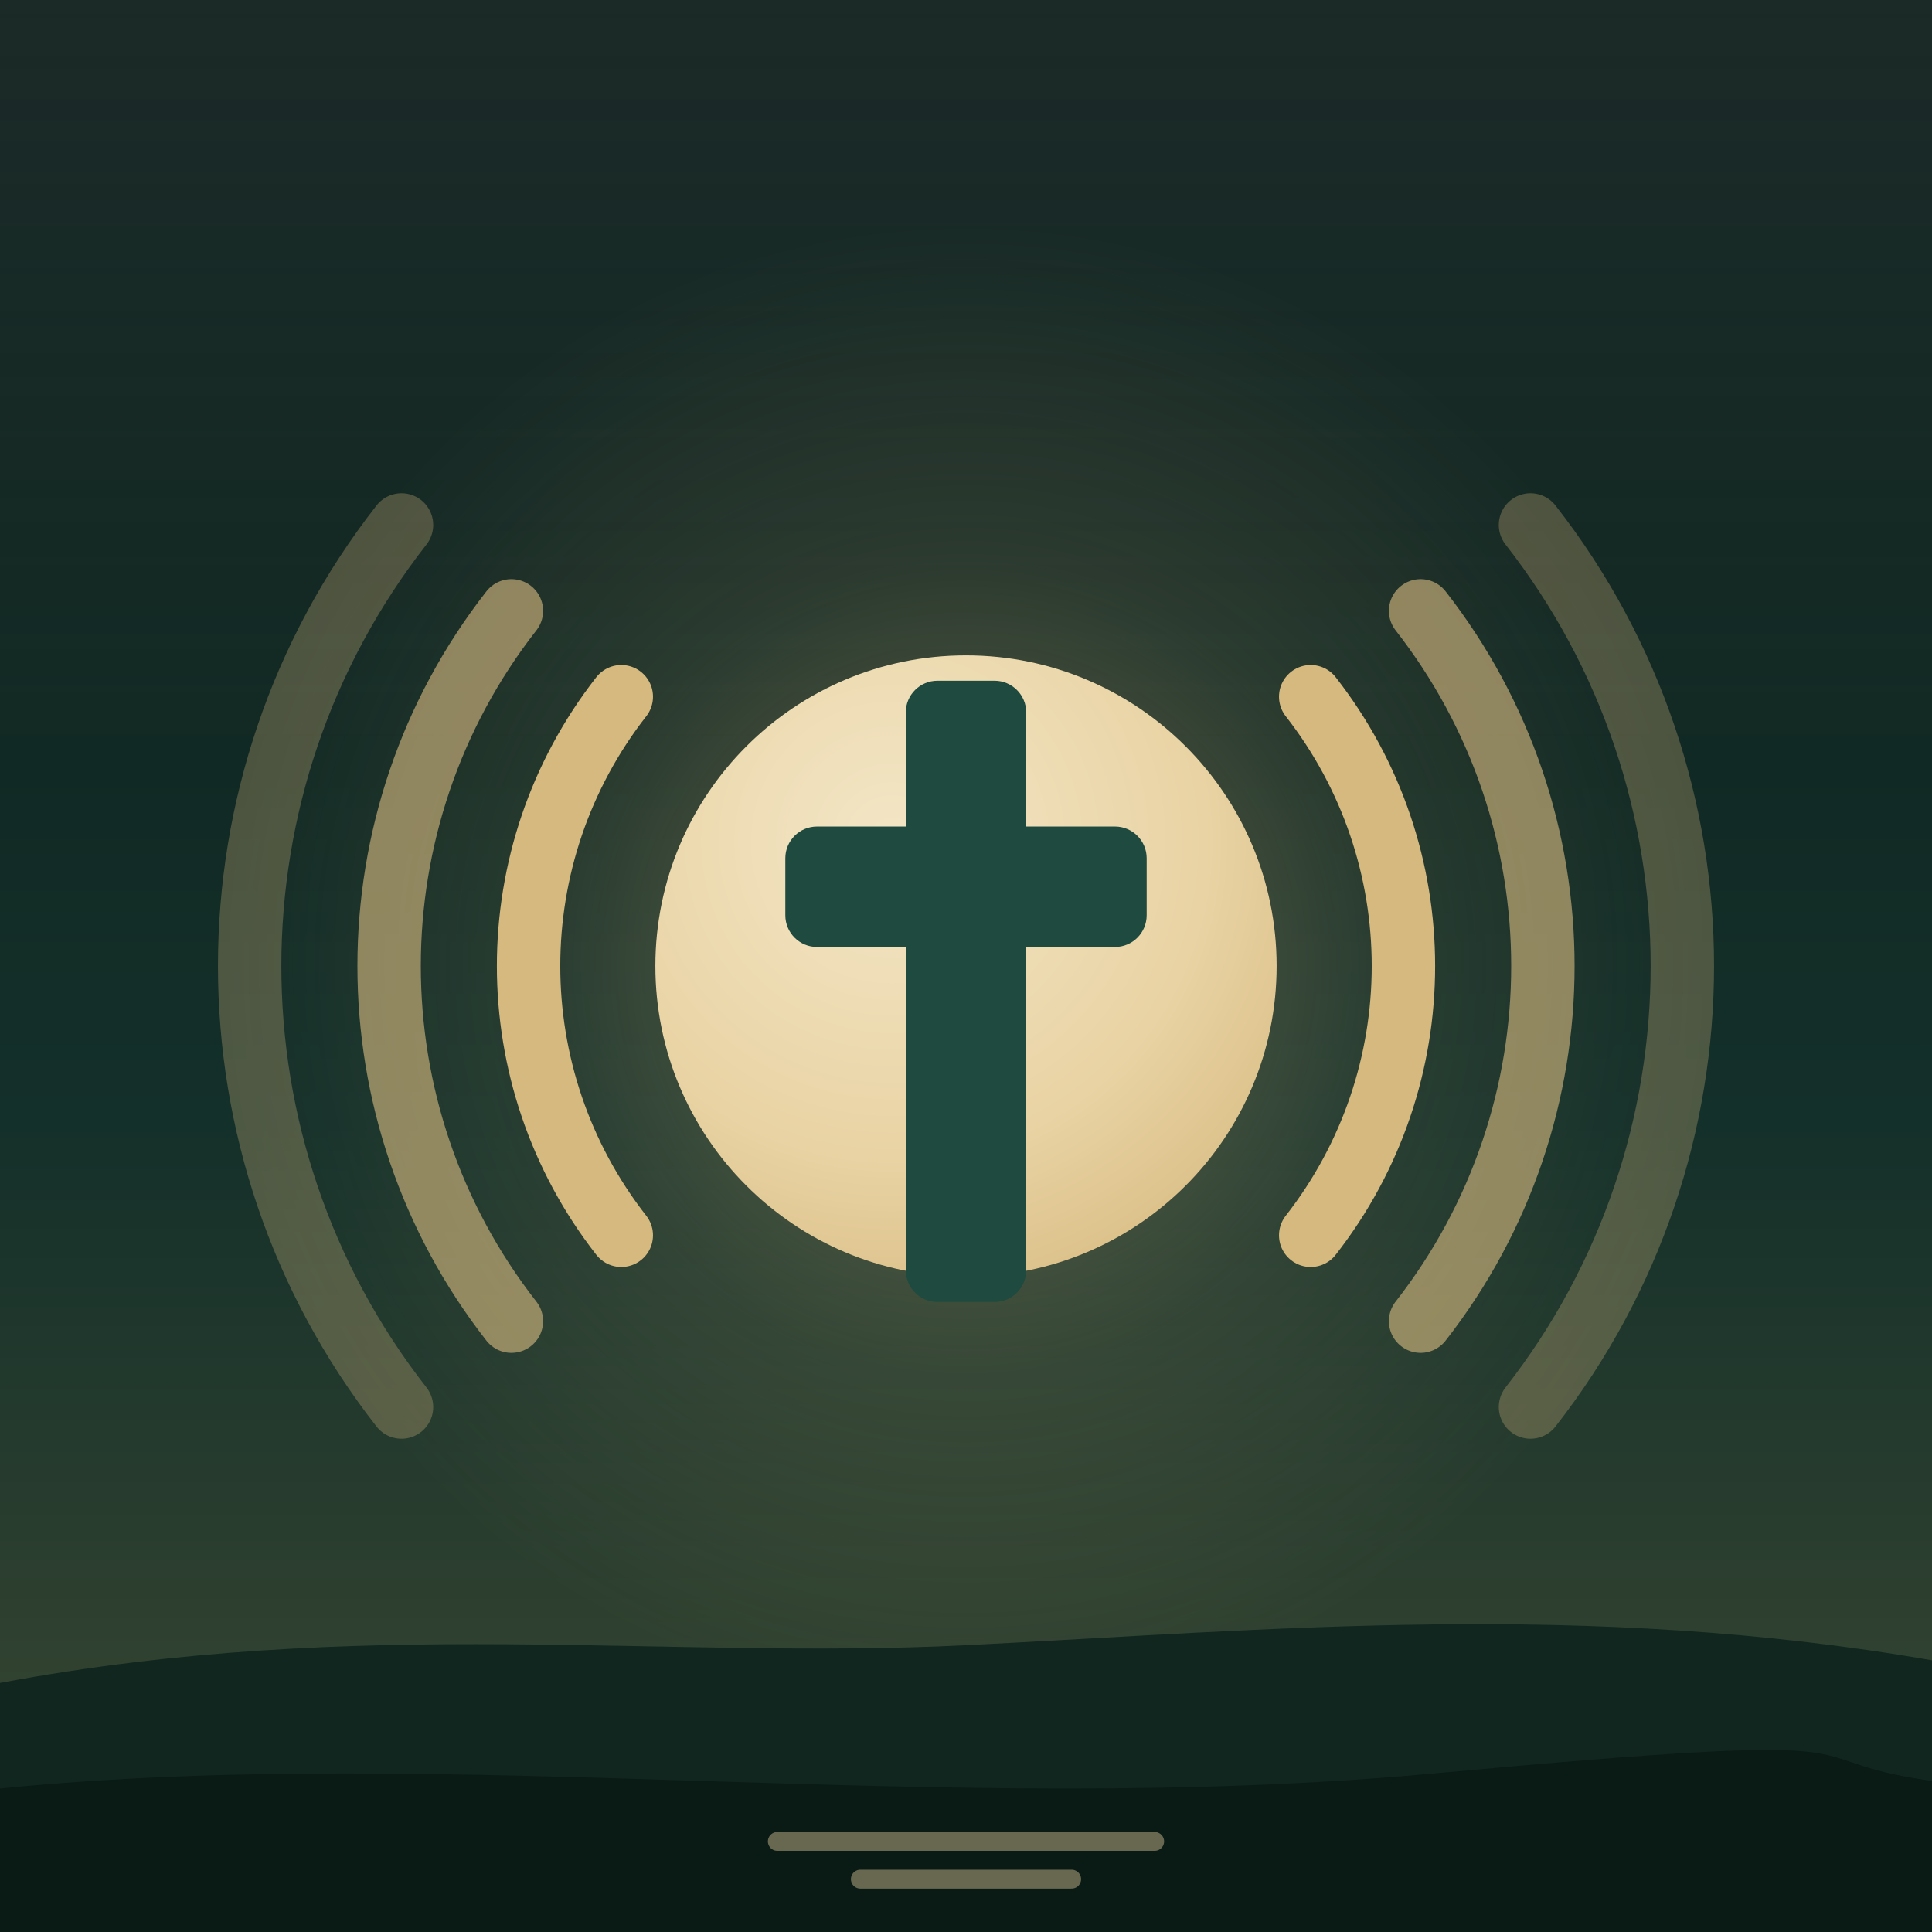
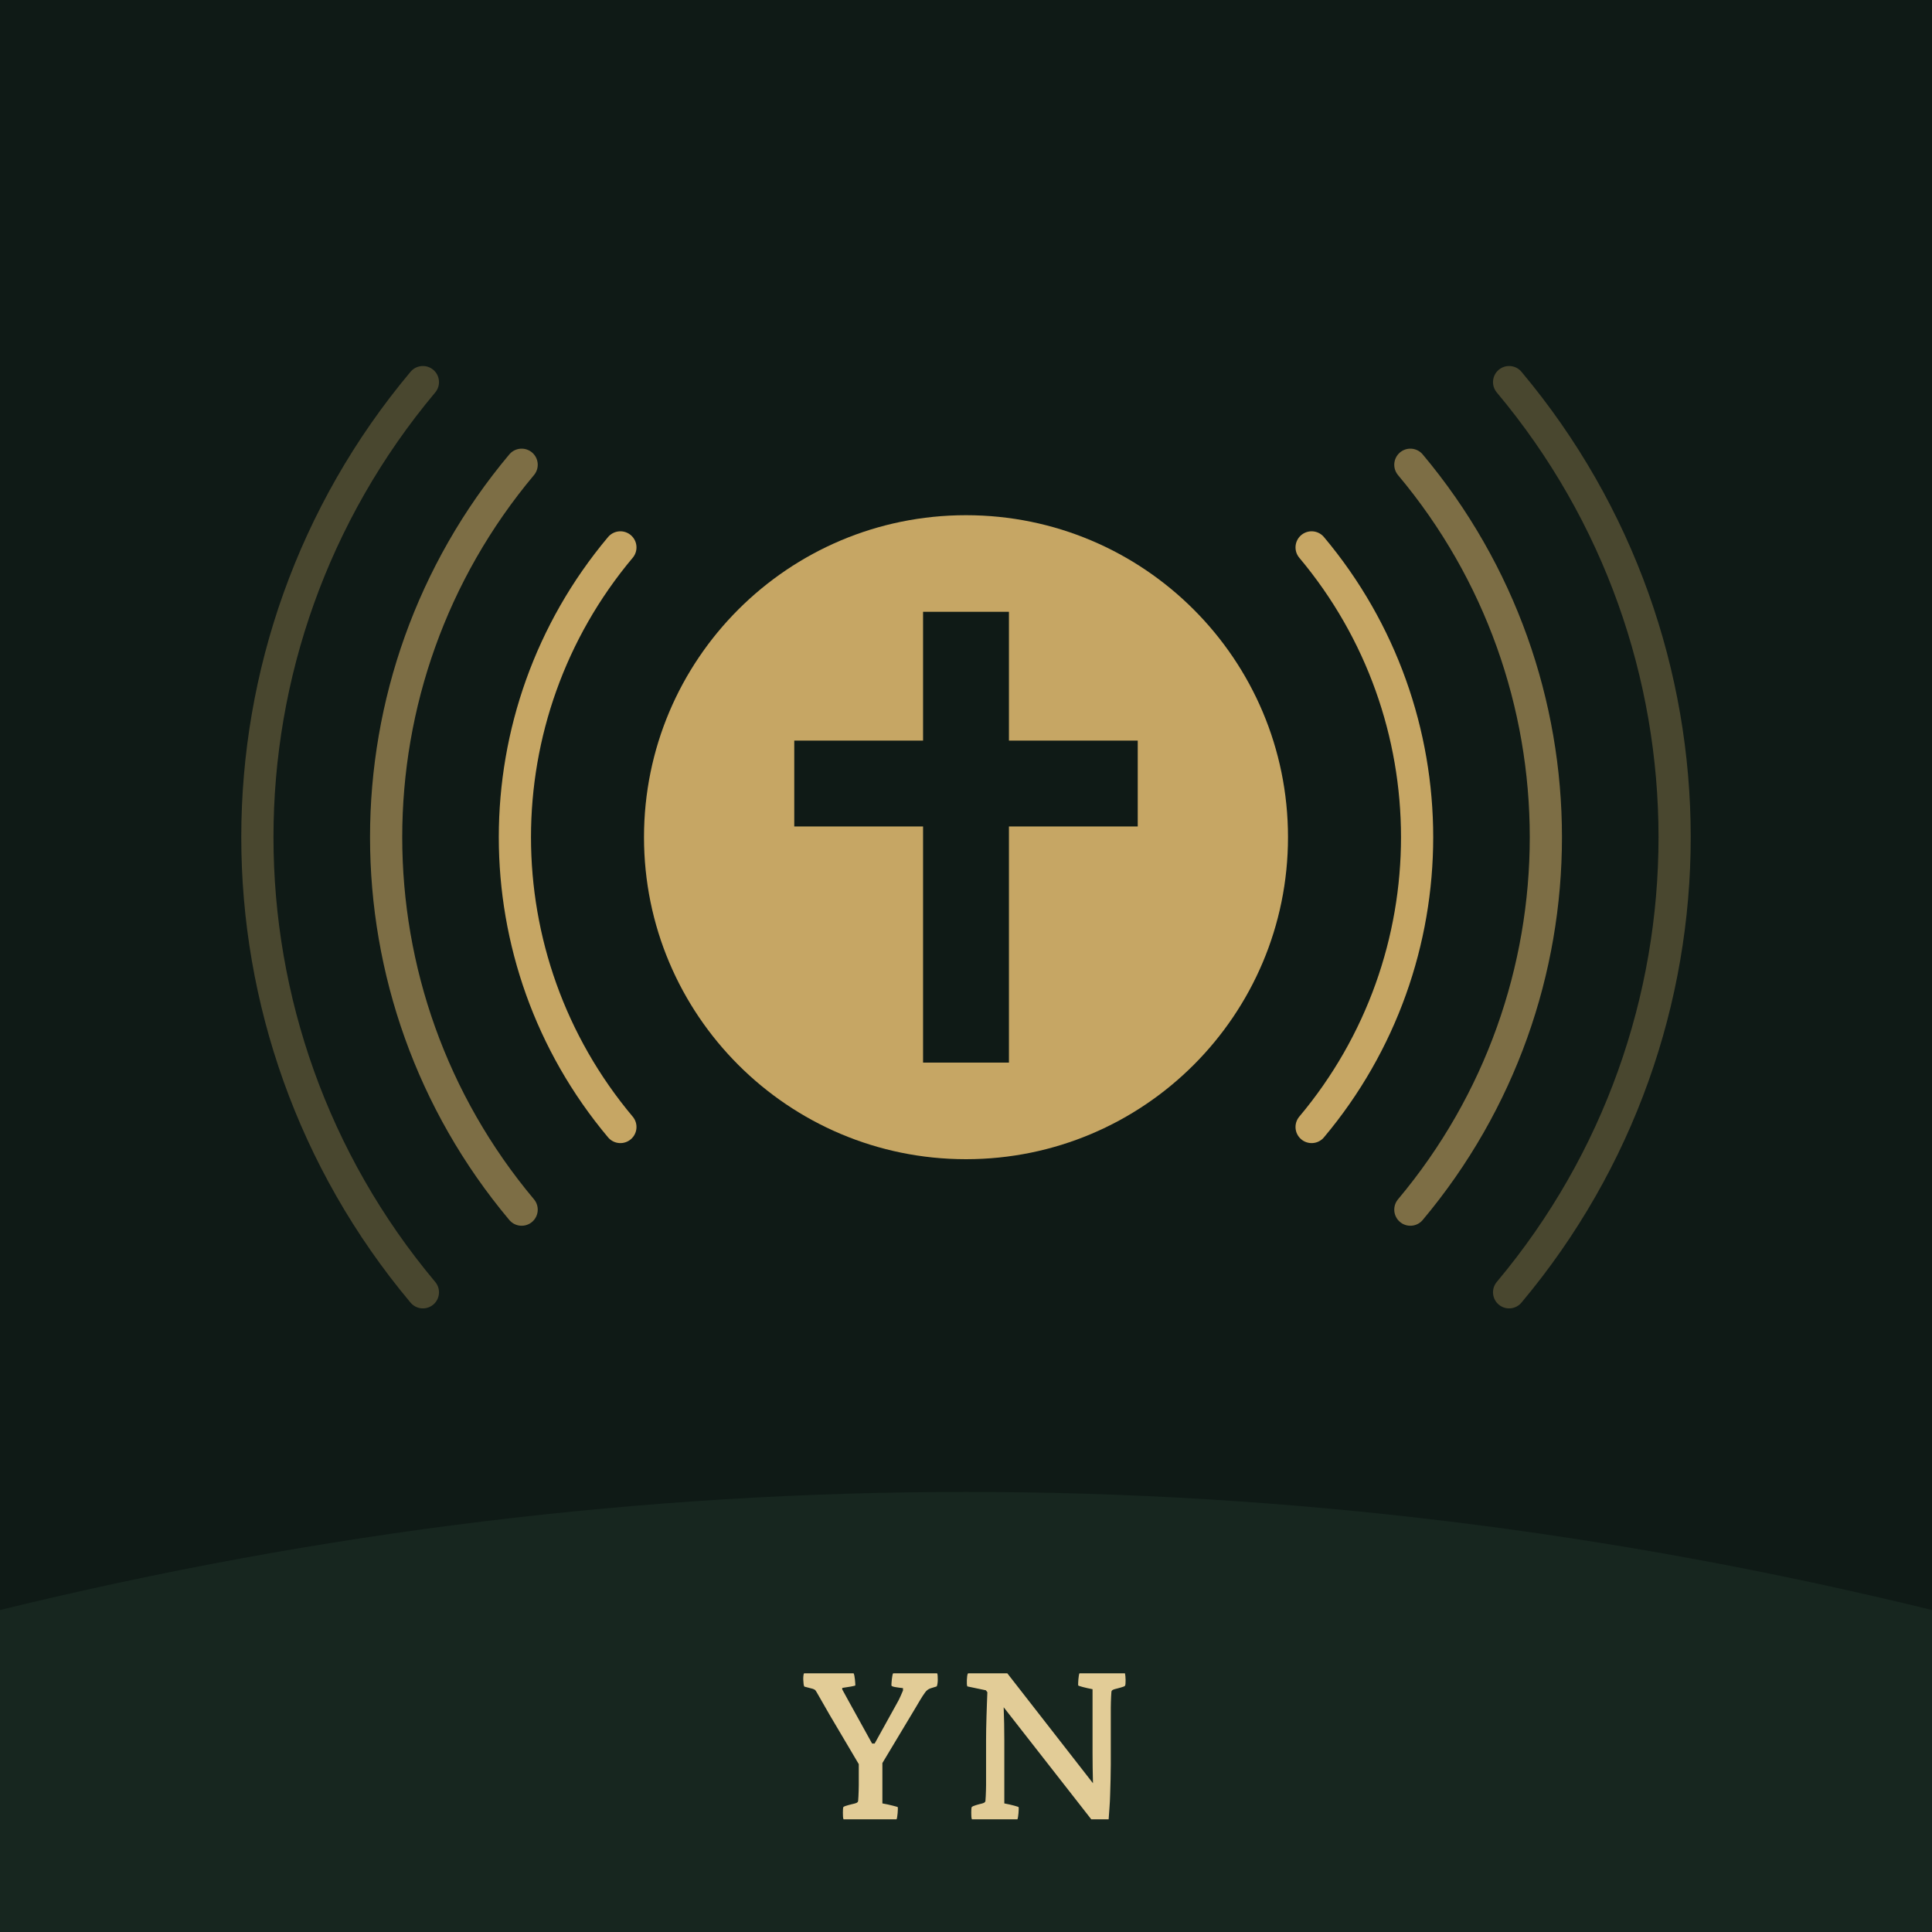
- <svg xmlns="http://www.w3.org/2000/svg" viewBox="0 0 512 512" width="512" height="512">
+ <svg xmlns="http://www.w3.org/2000/svg" viewBox="0 0 180 180" width="512" height="512">
  <defs>
-     <linearGradient id="bg" x1="0" y1="0" x2="0" y2="1">
-       <stop offset="0" stop-color="#0B1A17" />
-       <stop offset=".58" stop-color="#14302A" />
-       <stop offset="1" stop-color="#3E4A33" />
-     </linearGradient>
-     <radialGradient id="glow" cx=".5" cy=".5" r=".5">
-       <stop offset="0" stop-color="#D6B97F" stop-opacity=".42" />
-       <stop offset=".55" stop-color="#D6B97F" stop-opacity=".12" />
-       <stop offset="1" stop-color="#D6B97F" stop-opacity="0" />
-     </radialGradient>
-     <radialGradient id="sun" cx=".38" cy=".3" r=".85">
-       <stop offset="0" stop-color="#F3E6C6" />
-       <stop offset=".6" stop-color="#E9D3A4" />
-       <stop offset="1" stop-color="#D6B97F" />
-     </radialGradient>
-     <linearGradient id="gl" x1="0" y1="0" x2="0" y2="1">
-       <stop offset="0" stop-color="#fff" stop-opacity=".07" />
-       <stop offset="1" stop-color="#fff" stop-opacity="0" />
-     </linearGradient>
    <clipPath id="sh">
-       <rect width="512" height="512" rx="0" />
+       <rect width="180" height="180" rx="0" />
    </clipPath>
  </defs>
  <g clip-path="url(#sh)">
-     <rect width="512" height="512" fill="url(#bg)" />
-     <rect width="512" height="200" fill="url(#gl)" />
-     <g transform="translate(256 256) scale(0.84) translate(-256 -256)">
-       <circle cx="256" cy="256" r="236" fill="url(#glow)" />
-       <g fill="none" stroke="#D6B97F" stroke-width="20" stroke-linecap="round">
-         <path d="M 364.75 171.04 A 138 138 0 0 1 364.75 340.96" opacity="1" />
-         <path d="M 147.25 171.04 A 138 138 0 0 0 147.25 340.96" opacity="1" />
-         <path d="M 399.42 143.95 A 182 182 0 0 1 399.42 368.05" opacity="0.62" />
-         <path d="M 112.58 143.95 A 182 182 0 0 0 112.58 368.05" opacity="0.62" />
-         <path d="M 434.09 116.86 A 226 226 0 0 1 434.09 395.14" opacity="0.3" />
-         <path d="M 77.91 116.86 A 226 226 0 0 0 77.91 395.14" opacity="0.3" />
+     <rect width="180" height="180" fill="#0F1A16" />
+     <path d="M0 150 Q 90 128 180 150 L180 180 L0 180 Z" fill="#17261F" />
+     <g transform="translate(90 90) scale(1.0) translate(-90 -90)">
+       <g fill="none" stroke="#C6A664" stroke-width="3" stroke-linecap="round">
+         <path d="M57.8 51.0 A42 42 0 0 0 57.8 105.0" opacity="1" />
+         <path d="M122.2 51.0 A42 42 0 0 1 122.2 105.0" opacity="1" />
+         <path d="M48.6 43.3 A54 54 0 0 0 48.6 112.7" opacity="0.6" />
+         <path d="M131.4 43.3 A54 54 0 0 1 131.4 112.7" opacity="0.6" />
+         <path d="M39.4 35.6 A66 66 0 0 0 39.4 120.4" opacity="0.32" />
+         <path d="M140.6 35.6 A66 66 0 0 1 140.6 120.4" opacity="0.32" />
      </g>
-       <circle cx="256" cy="256" r="98" fill="url(#sun)" />
-       <g fill="#1F4A3F">
-         <rect x="237" y="166" width="38" height="196" rx="10" />
-         <rect x="199" y="212" width="114" height="38" rx="10" />
-       </g>
-     </g>
-     <path d="M0 446 C 96 428 176 440 256 436 S 420 424 512 440 V512 H0 Z" fill="#10261F" />
-     <path d="M0 474 C 120 462 250 482 380 470 S 470 466 512 472 V512 H0 Z" fill="#0A1A15" />
-     <g stroke="#E9D3A4" stroke-width="5" stroke-linecap="round" opacity=".42">
-       <path d="M206 488 H306" />
-       <path d="M228 498 H284" />
+       <circle cx="90" cy="78" r="30" fill="#C6A664" />
+       <rect x="86" y="57" width="8" height="42" fill="#0F1A16" />
+       <rect x="74" y="69" width="32" height="8" fill="#0F1A16" />
+       <path d="M78.59 169.5H83.53Q83.57 169.42 83.59 169.26Q83.61 169.1 83.63 168.93Q83.65 168.76 83.65 168.6Q83.65 168.44 83.65 168.38Q83.65 168.36 83.52 168.32Q83.39 168.28 83.18 168.23Q82.97 168.18 82.72 168.12Q82.47 168.06 82.21 168.02V164.26L85.27 159.16Q85.47 158.82 85.72 158.4Q85.97 157.98 86.19 157.68Q86.39 157.4 86.69 157.3L87.27 157.12Q87.31 157.06 87.34 156.88Q87.37 156.7 87.37 156.51Q87.37 156.32 87.36 156.14Q87.35 155.96 87.31 155.9H83.21Q83.17 155.96 83.14 156.12Q83.11 156.28 83.09 156.46Q83.07 156.64 83.06 156.8Q83.05 156.96 83.05 157.02Q83.05 157.12 83.4 157.18Q83.75 157.24 84.13 157.28V157.5Q84.07 157.64 83.91 158.01Q83.75 158.38 83.55 158.72L81.49 162.44H81.25L79.05 158.46L78.47 157.4V157.26Q78.89 157.2 79.29 157.13Q79.69 157.06 79.69 157.02Q79.69 156.86 79.65 156.46Q79.61 156.06 79.53 155.9H74.91Q74.87 155.96 74.85 156.14Q74.83 156.32 74.84 156.52Q74.85 156.72 74.87 156.9Q74.89 157.08 74.95 157.14L75.71 157.34Q75.83 157.38 75.91 157.43Q75.99 157.48 76.11 157.7L77.29 159.76L80.01 164.36V165.88Q80.01 166.06 80.01 166.31Q80.01 166.56 80.0 166.82Q79.99 167.08 79.98 167.34Q79.97 167.6 79.95 167.8Q79.93 167.9 79.84 167.95Q79.75 168.0 79.59 168.04Q79.49 168.06 79.34 168.1Q79.19 168.14 79.03 168.18Q78.87 168.22 78.74 168.27Q78.61 168.32 78.59 168.34Q78.55 168.38 78.54 168.54Q78.53 168.7 78.53 168.88Q78.53 169.06 78.54 169.24Q78.55 169.42 78.59 169.5Z M104.81 155.9H100.57Q100.53 155.98 100.51 156.14Q100.49 156.3 100.47 156.47Q100.45 156.64 100.45 156.8Q100.45 156.96 100.45 157.02Q100.45 157.06 100.86 157.17Q101.27 157.28 101.79 157.38V163.26Q101.79 163.98 101.8 164.7Q101.81 165.42 101.83 166.14L93.85 155.9H90.19Q90.13 155.98 90.11 156.16Q90.09 156.34 90.08 156.53Q90.07 156.72 90.08 156.89Q90.09 157.06 90.13 157.12L91.85 157.48L91.99 157.66Q91.97 158.12 91.95 158.71Q91.93 159.3 91.91 159.9Q91.89 160.5 91.88 161.09Q91.87 161.68 91.87 162.14V165.88Q91.87 166.06 91.87 166.31Q91.87 166.56 91.86 166.82Q91.85 167.08 91.84 167.34Q91.83 167.6 91.81 167.8Q91.79 167.9 91.7 167.95Q91.61 168.0 91.45 168.04Q91.35 168.06 91.21 168.1Q91.07 168.14 90.93 168.18Q90.79 168.22 90.68 168.27Q90.57 168.32 90.55 168.34Q90.51 168.38 90.5 168.54Q90.49 168.7 90.49 168.88Q90.49 169.06 90.5 169.24Q90.51 169.42 90.55 169.5H94.79Q94.83 169.42 94.85 169.26Q94.87 169.1 94.89 168.93Q94.91 168.76 94.91 168.6Q94.91 168.44 94.91 168.38Q94.91 168.34 94.5 168.23Q94.09 168.12 93.57 168.02V162.14Q93.57 160.6 93.51 159.06L101.67 169.5H103.29L103.37 168.38Q103.41 167.88 103.43 167.19Q103.45 166.5 103.47 165.78Q103.49 165.06 103.49 164.39Q103.49 163.72 103.49 163.26V159.52Q103.49 159.34 103.49 159.09Q103.49 158.84 103.5 158.58Q103.51 158.32 103.52 158.06Q103.53 157.8 103.55 157.6Q103.57 157.5 103.66 157.45Q103.75 157.4 103.91 157.36Q103.99 157.34 104.14 157.3Q104.29 157.26 104.43 157.22Q104.57 157.18 104.68 157.14Q104.79 157.1 104.81 157.06Q104.85 157.02 104.86 156.86Q104.87 156.7 104.87 156.52Q104.87 156.34 104.85 156.16Q104.83 155.98 104.81 155.9Z" fill="#E2CC97" />
    </g>
  </g>
</svg>
